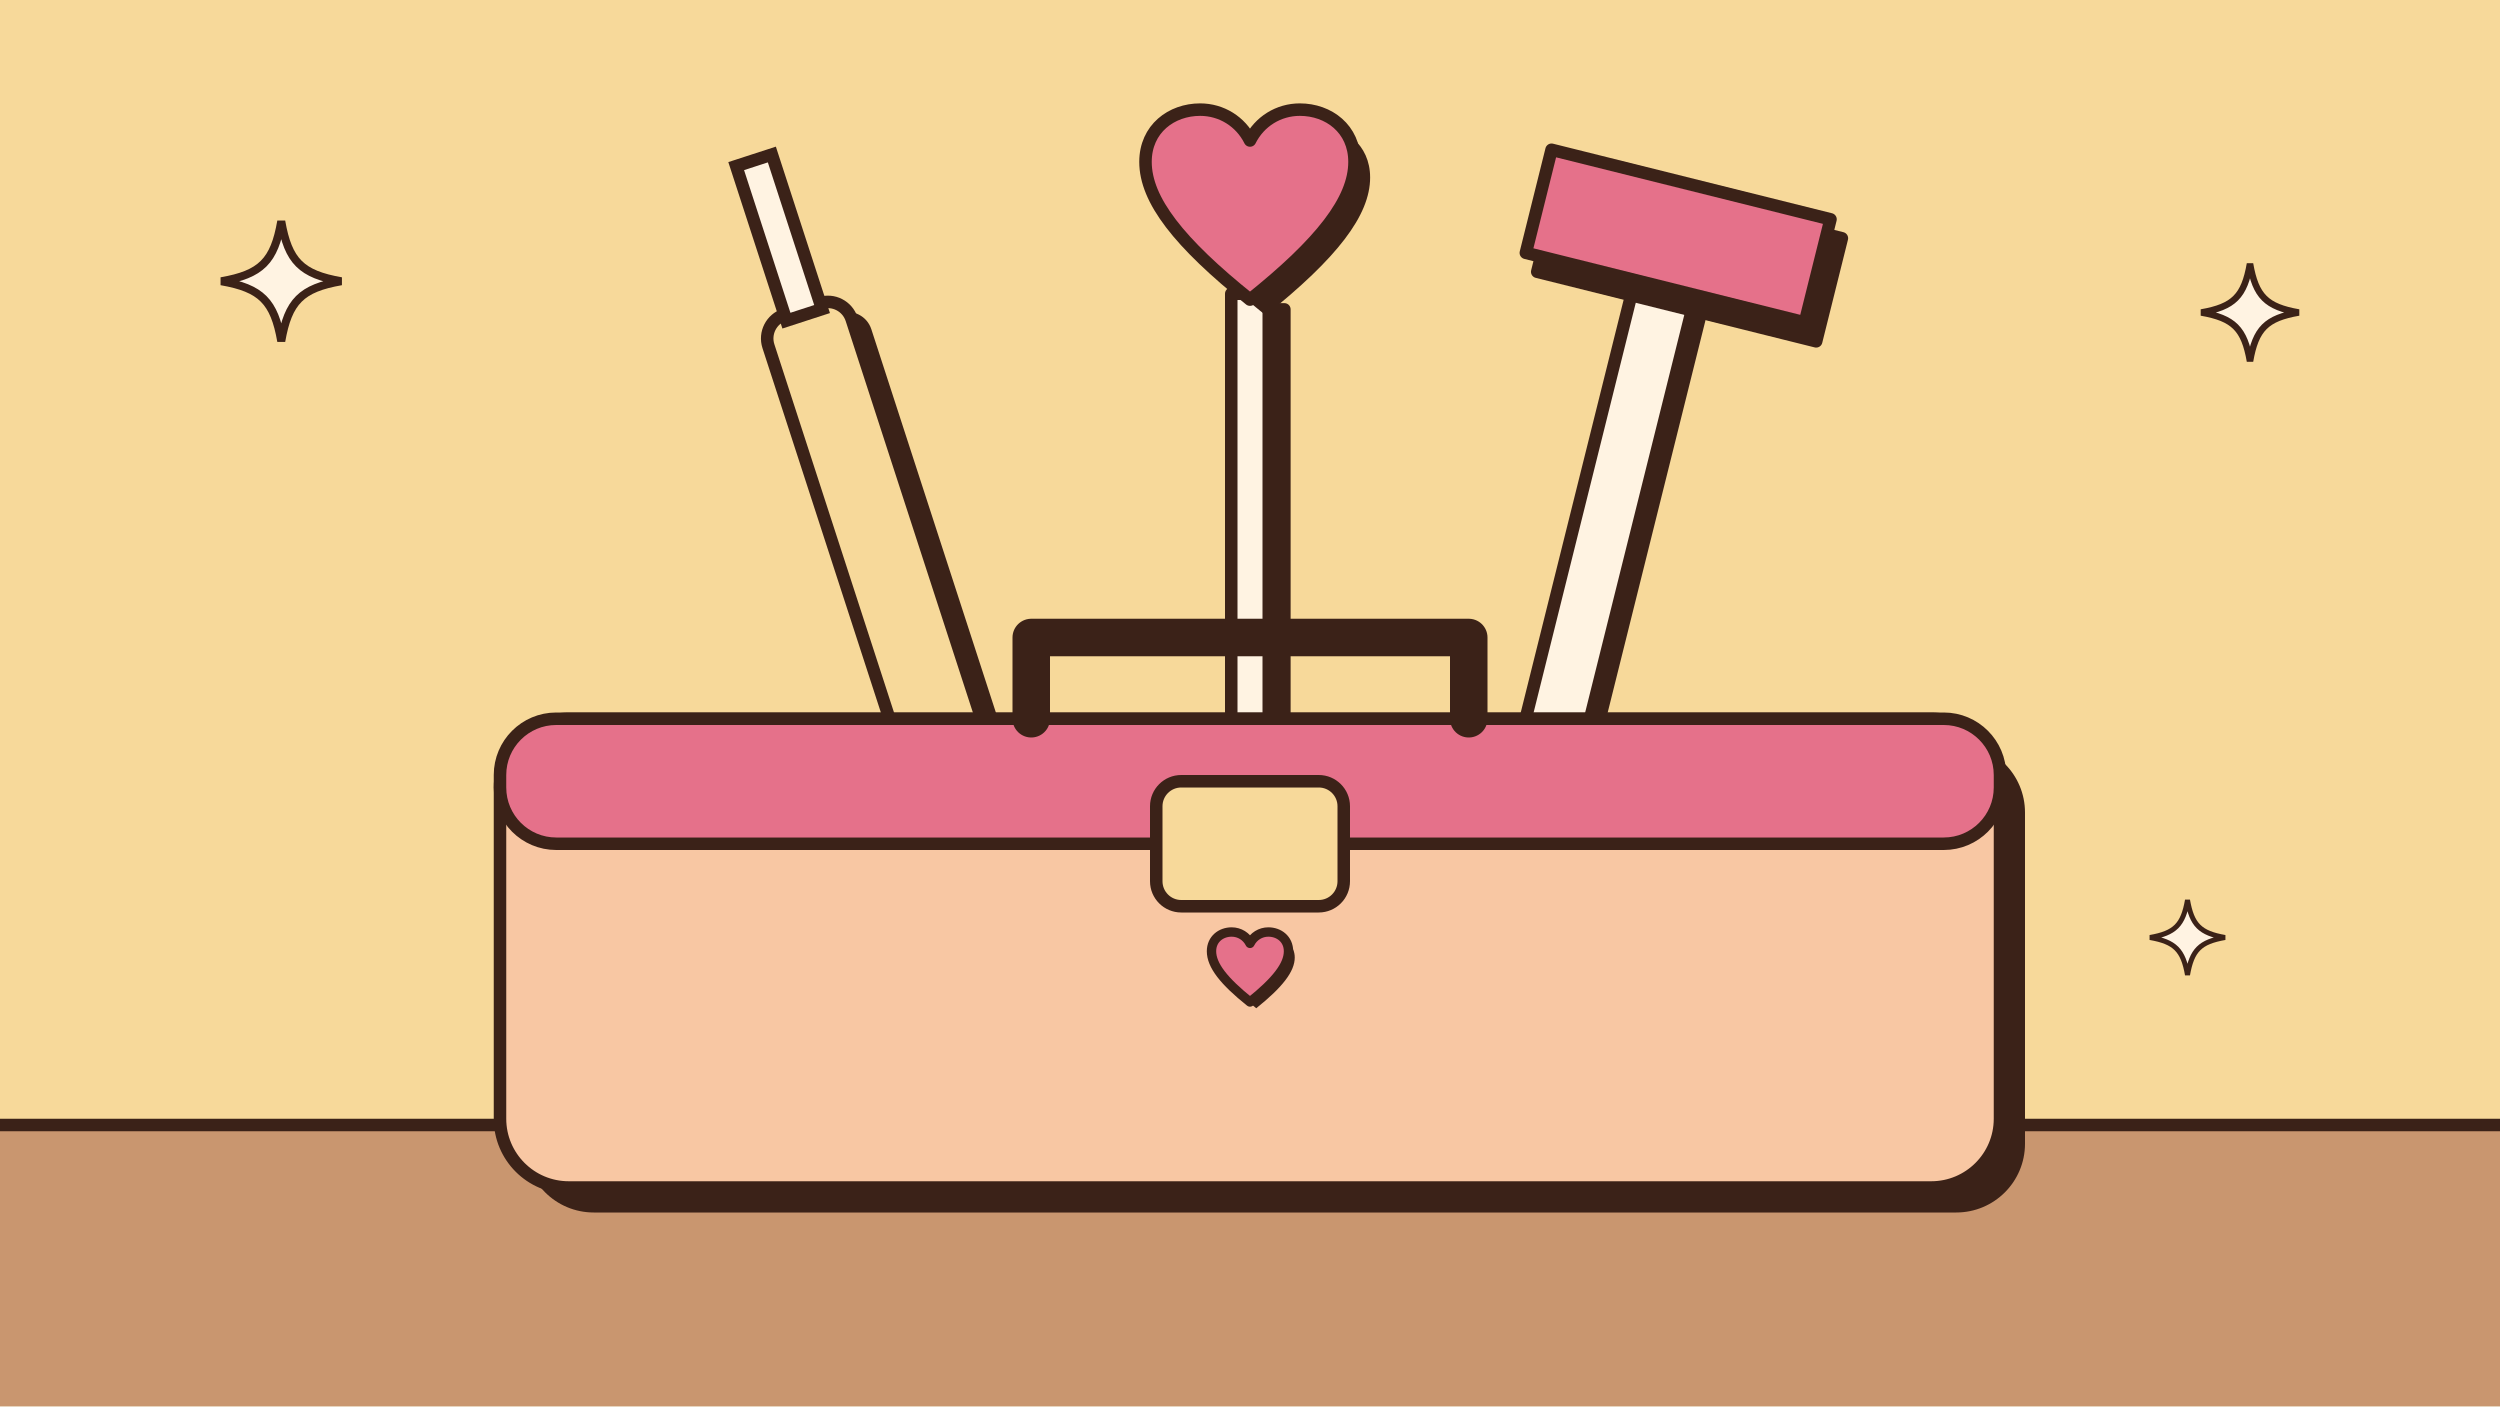
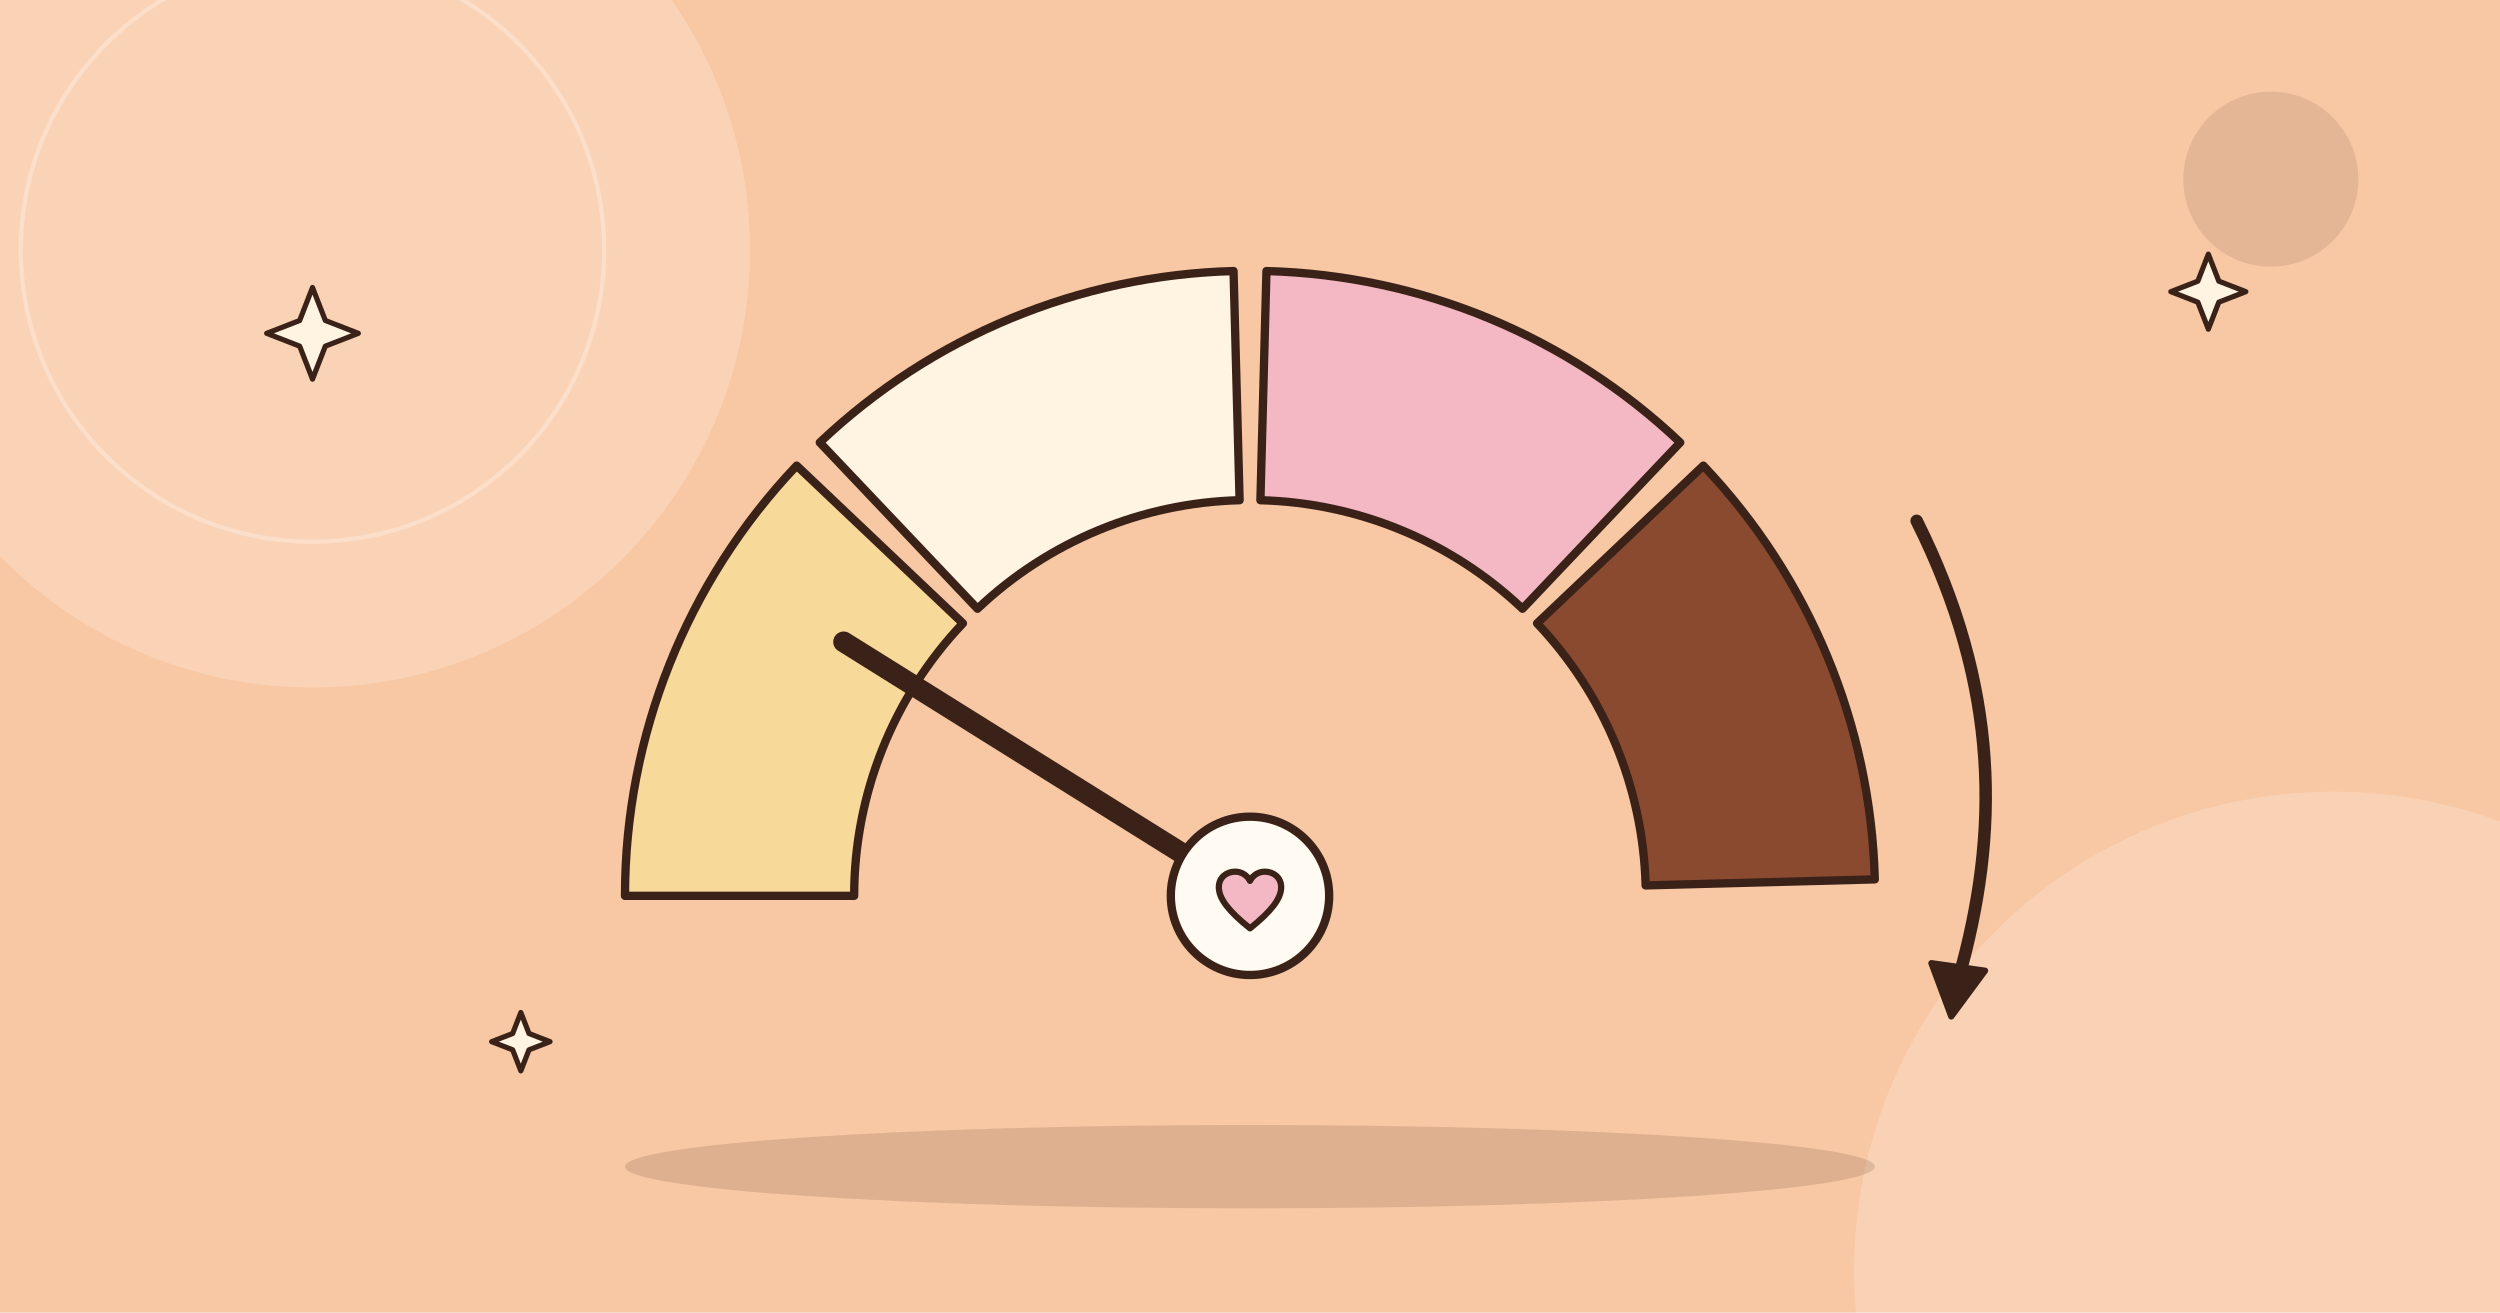
- <svg xmlns="http://www.w3.org/2000/svg" viewBox="0 0 800 450" preserveAspectRatio="xMidYMid slice">
-   <rect width="800" height="450" fill="#f7d99a" />
-   <rect y="360" width="800" height="90" fill="#c9966f" />
-   <line x1="0" y1="360" x2="800" y2="360" stroke="#3b2218" stroke-width="4" />
-   <g transform="translate(300 232) rotate(-18)">
-     <g transform="">
-       <rect x="-9" y="-135" width="28" height="170" rx="8" fill="#3b2218" />
-       <rect x="-14" y="-140" width="28" height="170" rx="8" fill="#f7d99a" stroke="#3b2218" stroke-width="4" />
-     </g>
-     <rect x="-6" y="-190" width="12" height="52" fill="#fff3e2" stroke="#3b2218" stroke-width="4" />
+ <svg xmlns="http://www.w3.org/2000/svg" viewBox="0 0 1200 630" width="1200" height="630" role="img" aria-hidden="true">
+   <rect width="1200" height="630" fill="#f8c7a3" />
+   <circle cx="150" cy="120" r="210" fill="#fff" fill-opacity=".22" />
+   <circle cx="150" cy="120" r="140" fill="none" stroke="#fff" stroke-opacity=".28" stroke-width="2" />
+   <circle cx="1090" cy="86" r="42" fill="#3b2218" fill-opacity=".10" />
+   <circle cx="1120" cy="610" r="230" fill="#fff" fill-opacity=".2" />
+   <ellipse cx="600" cy="560" rx="300" ry="20" fill="#3b2218" fill-opacity=".14" />
+   <path d="M300.0 430.0 A300 300 0 0 1 382.4 223.5 L462.2 299.2 A190 190 0 0 0 410.0 430.0 Z" fill="#f7d99a" stroke="#3b2218" stroke-width="4" stroke-linejoin="round" />
+   <path d="M393.5 212.4 A300 300 0 0 1 592.1 130.1 L595.0 240.1 A190 190 0 0 0 469.2 292.2 Z" fill="#fff3e2" stroke="#3b2218" stroke-width="4" stroke-linejoin="round" />
+   <path d="M607.9 130.1 A300 300 0 0 1 806.5 212.4 L730.8 292.2 A190 190 0 0 0 605.0 240.1 Z" fill="#f4b8c4" stroke="#3b2218" stroke-width="4" stroke-linejoin="round" />
+   <path d="M817.6 223.5 A300 300 0 0 1 899.9 422.1 L789.9 425.0 A190 190 0 0 0 737.8 299.2 Z" fill="#8a4a30" stroke="#3b2218" stroke-width="4" stroke-linejoin="round" />
+   <g transform="rotate(32 600 430)">
+     <path d="M600 430 L370 430" fill="none" stroke="#3b2218" stroke-opacity="1" stroke-width="10" stroke-linecap="round" stroke-linejoin="round" />
  </g>
-   <g transform="translate(500 224) rotate(14)">
-     <g transform="">
-       <rect x="-5" y="-155" width="20" height="190" rx="6" fill="#3b2218" />
-       <rect x="-10" y="-160" width="20" height="190" rx="6" fill="#fff3e2" stroke="#3b2218" stroke-width="4" />
-     </g>
-     <g transform="">
-       <path d="M-46 -170 h92 v34 h-92Z" transform="translate(5 5)" fill="#3b2218" stroke="#3b2218" stroke-width="4" stroke-linejoin="round" />
-       <path d="M-46 -170 h92 v34 h-92Z" fill="#e5718a" stroke="#3b2218" stroke-width="4" stroke-linejoin="round" />
-     </g>
+   <circle cx="600" cy="430" r="38" fill="#fffaf2" stroke="#3b2218" stroke-width="4" />
+   <g transform="translate(600 432) rotate(0) scale(0.34) translate(-50 -48)">
+     <path d="M50 88 C20 64 6 46 6 30 C6 16 17 8 29 8 C38 8 46 13 50 21 C54 13 62 8 71 8 C83 8 94 16 94 30 C94 46 80 64 50 88 Z" fill="#f4b8c4" stroke="#3b2218" stroke-width="8.82" stroke-linejoin="round" />
  </g>
-   <g transform="translate(400 244)">
-     <g transform="">
-       <path d="M-6 -150 h12 v140 h-12Z" transform="translate(5 5)" fill="#3b2218" stroke="#3b2218" stroke-width="4" stroke-linejoin="round" />
-       <path d="M-6 -150 h12 v140 h-12Z" fill="#fff3e2" stroke="#3b2218" stroke-width="4" stroke-linejoin="round" />
-     </g>
-     <g transform="translate(-38 -215) rotate(0 50 44) scale(0.76)">
-       <path d="M50 88 C20 64 6 46 6 30 C6 16 17 8 29 8 C38 8 46 13 50 21 C54 13 62 8 71 8 C83 8 94 16 94 30 C94 46 80 64 50 88 Z" transform="translate(6.58 6.58)" fill="#3b2218" />
-       <path d="M50 88 C20 64 6 46 6 30 C6 16 17 8 29 8 C38 8 46 13 50 21 C54 13 62 8 71 8 C83 8 94 16 94 30 C94 46 80 64 50 88 Z" fill="#e5718a" stroke="#3b2218" stroke-width="5.26" stroke-linejoin="round" />
-     </g>
-   </g>
-   <g transform="">
-     <rect x="168" y="238" width="480" height="150" rx="22" fill="#3b2218" />
-     <rect x="160" y="230" width="480" height="150" rx="22" fill="#f8c7a3" stroke="#3b2218" stroke-width="4" />
-   </g>
-   <rect x="160" y="230" width="480" height="40" rx="18" fill="#e5718a" stroke="#3b2218" stroke-width="4" />
-   <path d="M330 230 v-26 h140 v26" fill="none" stroke="#3b2218" stroke-width="12" stroke-linecap="round" stroke-linejoin="round" />
-   <rect x="370" y="250" width="60" height="40" rx="8" fill="#f7d99a" stroke="#3b2218" stroke-width="4" />
-   <g transform="translate(386 296) rotate(0 50 44) scale(0.28)">
-     <path d="M50 88 C20 64 6 46 6 30 C6 16 17 8 29 8 C38 8 46 13 50 21 C54 13 62 8 71 8 C83 8 94 16 94 30 C94 46 80 64 50 88 Z" transform="translate(7.14 7.14)" fill="#3b2218" />
-     <path d="M50 88 C20 64 6 46 6 30 C6 16 17 8 29 8 C38 8 46 13 50 21 C54 13 62 8 71 8 C83 8 94 16 94 30 C94 46 80 64 50 88 Z" fill="#e5718a" stroke="#3b2218" stroke-width="10.71" stroke-linejoin="round" />
-   </g>
-   <path d="M0-12C1.4-4 4-1.4 12 0 4 1.4 1.4 4 0 12-1.4 4-4 1.4-12 0-4-1.4-1.4-4 0-12Z" transform="translate(90 90) scale(1.6)" fill="#fff3e2" stroke="#3b2218" stroke-width="1.6" />
-   <path d="M0-12C1.4-4 4-1.4 12 0 4 1.4 1.4 4 0 12-1.4 4-4 1.4-12 0-4-1.4-1.4-4 0-12Z" transform="translate(720 100) scale(1.3)" fill="#fff3e2" stroke="#3b2218" stroke-width="1.6" />
-   <path d="M0-12C1.4-4 4-1.4 12 0 4 1.4 1.4 4 0 12-1.4 4-4 1.4-12 0-4-1.4-1.4-4 0-12Z" transform="translate(700 300) scale(1)" fill="#fff3e2" stroke="#3b2218" stroke-width="1.6" />
+   <path d="M920 250 C960 330 960 400 940 470" fill="none" stroke="#3b2218" stroke-opacity="1" stroke-width="6" stroke-linecap="round" stroke-linejoin="round" />
+   <path d="M-14 -13 L10 0 L-14 13 Z" fill="#3b2218" stroke="#3b2218" stroke-width="3" stroke-linejoin="round" transform="translate(938 478) rotate(98)" />
+   <path d="M150 138 L156.16 153.84 L172 160 L156.16 166.16 L150 182 L143.84 166.16 L128 160 L143.84 153.84 Z" fill="#fff3e2" stroke="#3b2218" stroke-width="2.5" stroke-linejoin="round" />
+   <path d="M1060 122 L1065.04 134.96 L1078 140 L1065.04 145.04 L1060 158 L1054.96 145.04 L1042 140 L1054.96 134.96 Z" fill="#fff3e2" stroke="#3b2218" stroke-width="2.5" stroke-linejoin="round" />
+   <path d="M250 486 L253.92 496.08 L264 500 L253.92 503.92 L250 514 L246.08 503.92 L236 500 L246.08 496.08 Z" fill="#fff3e2" stroke="#3b2218" stroke-width="2.5" stroke-linejoin="round" />
</svg>
